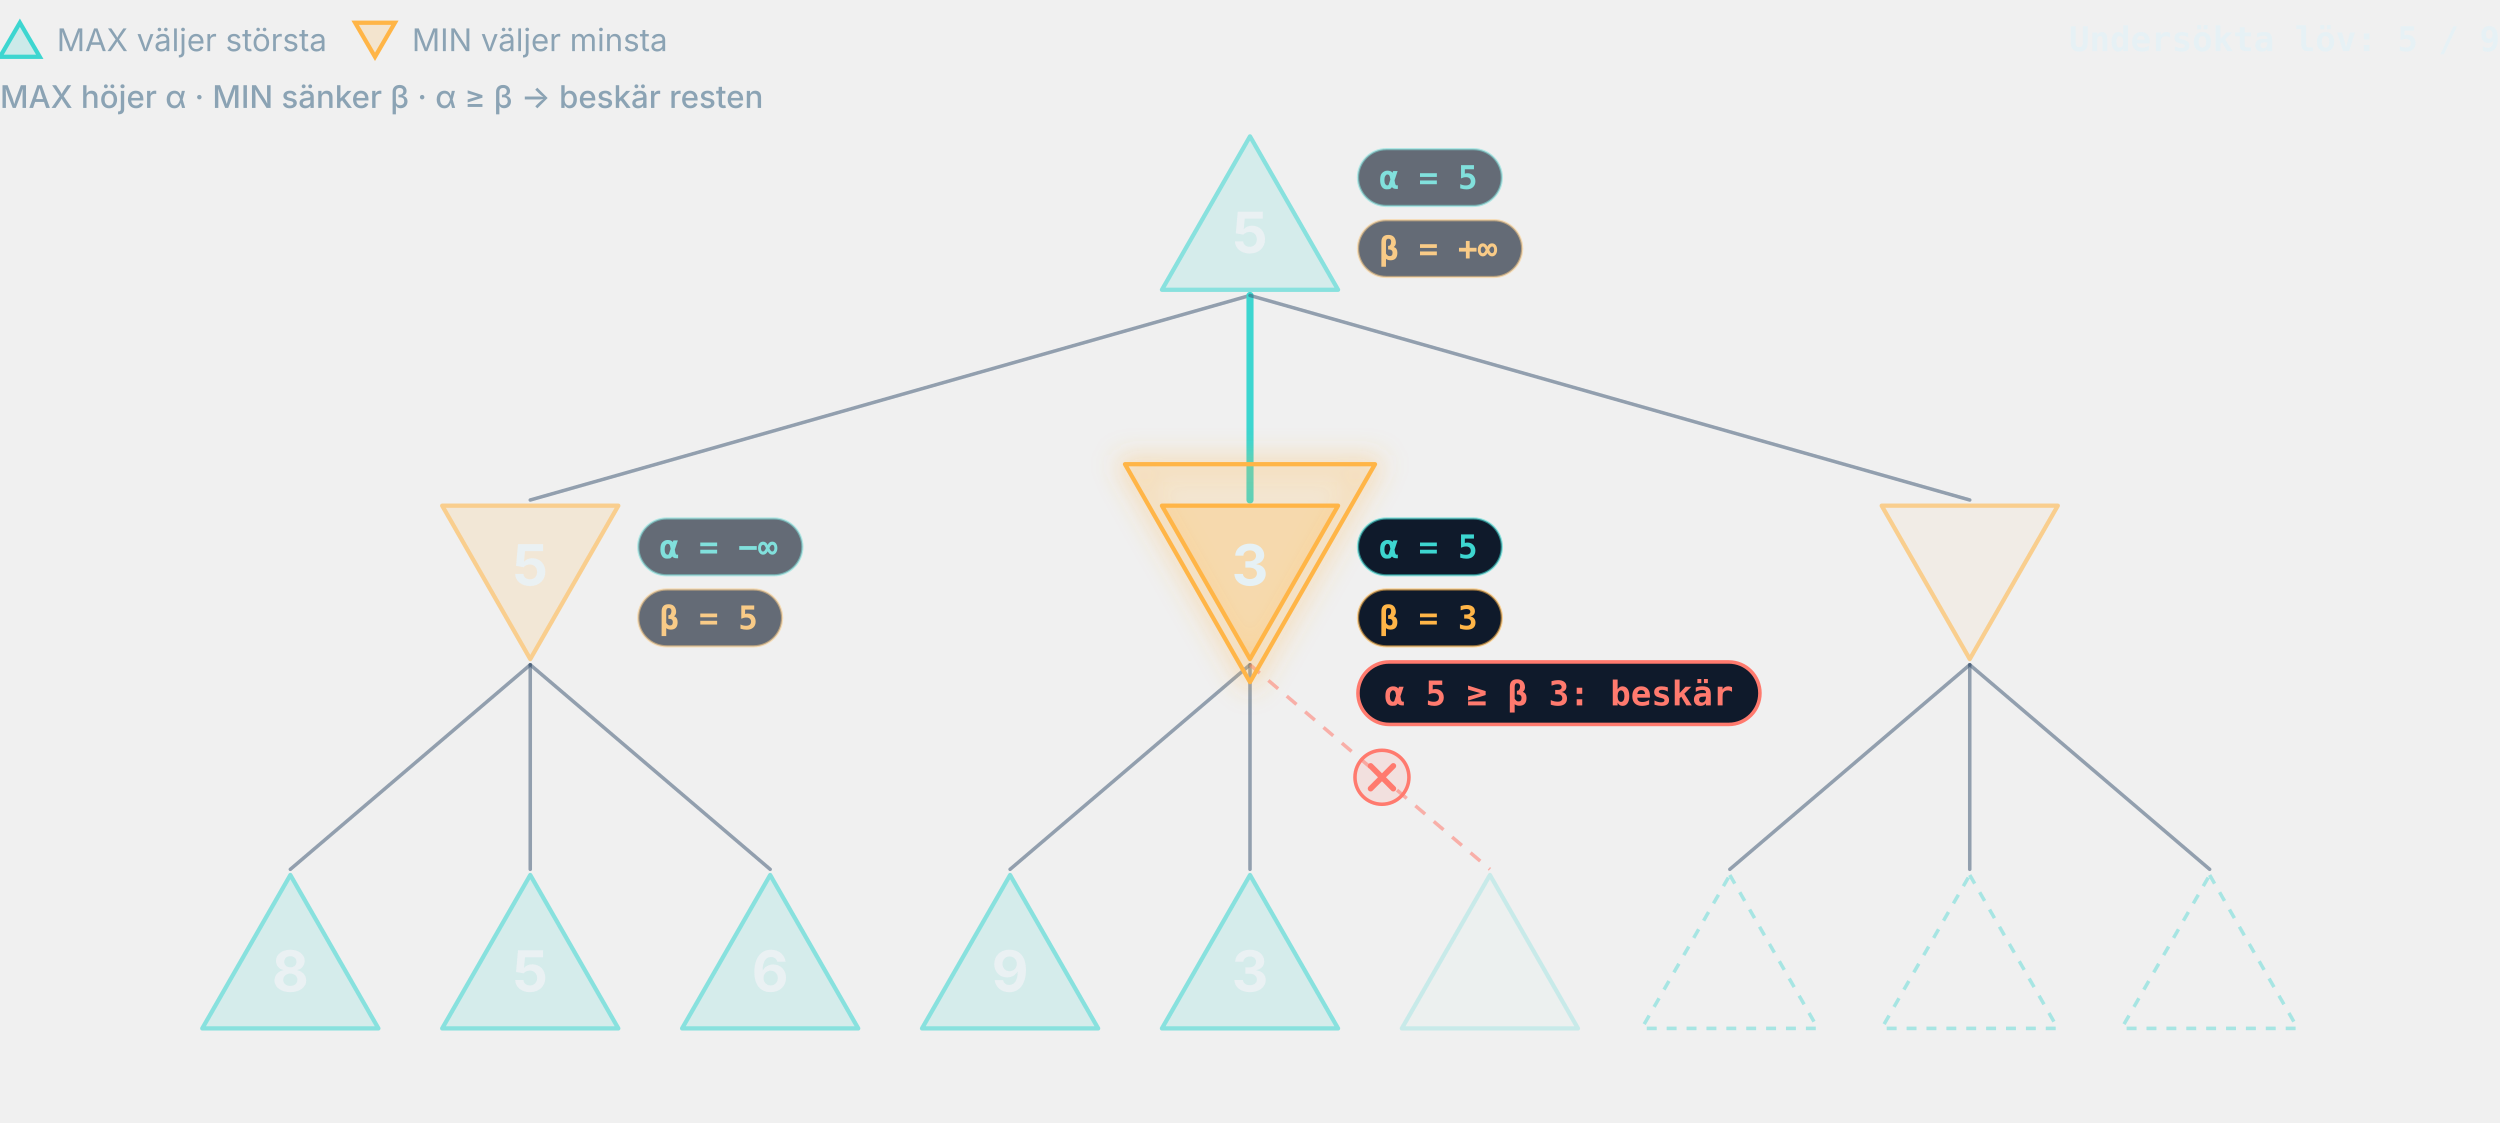
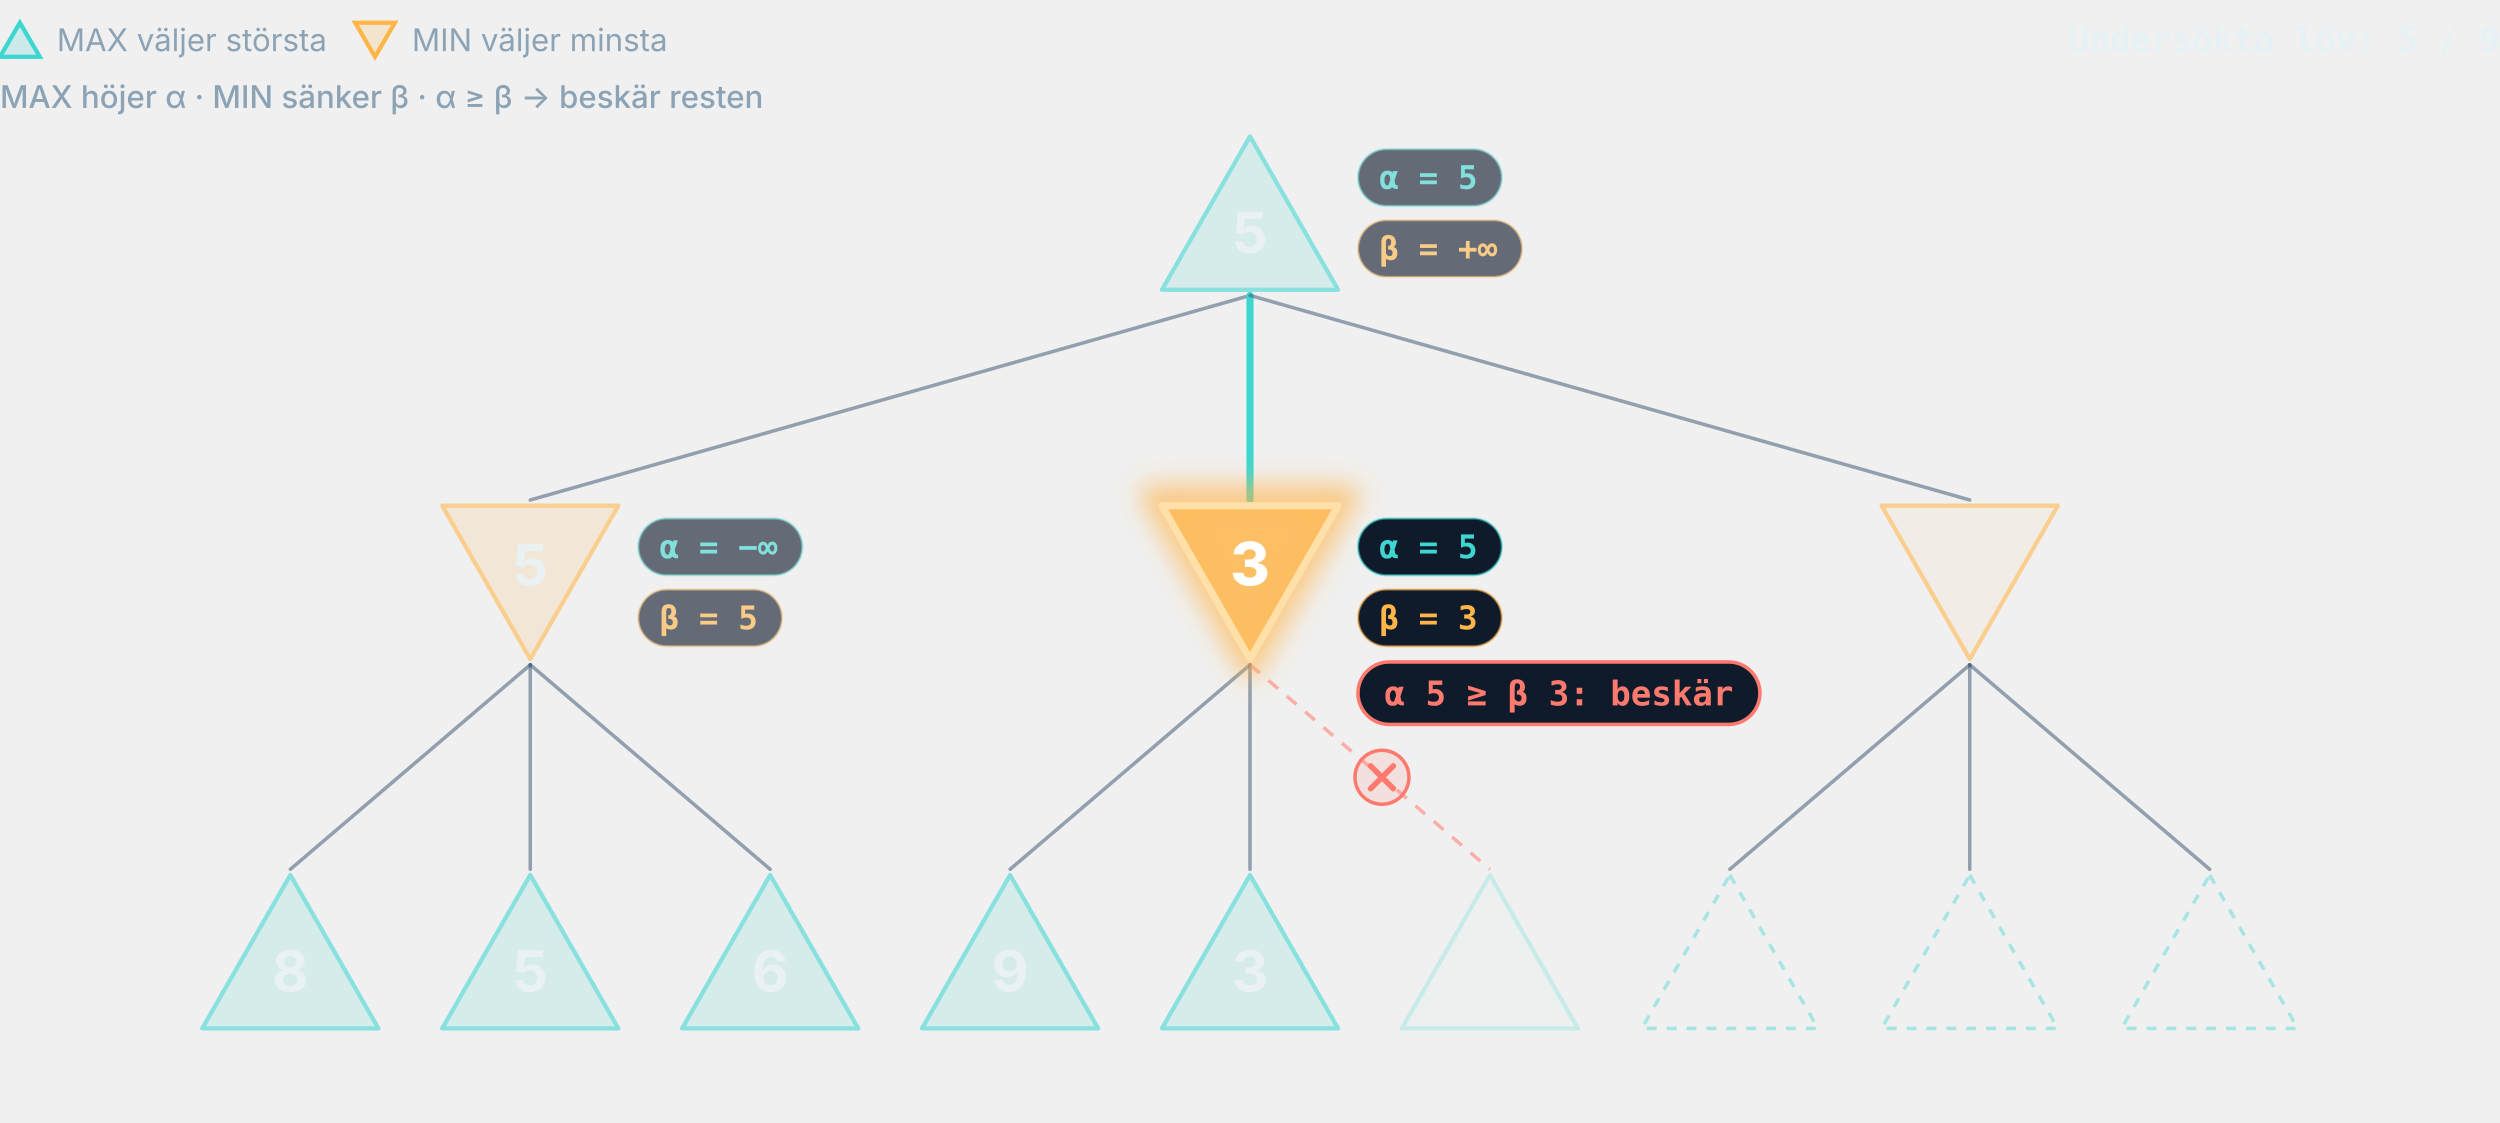
<svg xmlns="http://www.w3.org/2000/svg" viewBox="0 0 1760 790" width="1760" height="790" role="img">
  <defs>
    <filter id="glow" x="-40%" y="-40%" width="180%" height="180%">
      <feGaussianBlur stdDeviation="9" />
    </filter>
    <filter id="soft" x="-20%" y="-20%" width="140%" height="140%">
      <feGaussianBlur stdDeviation="4" />
    </filter>
  </defs>
  <g transform="translate(0,30)">
    <polygon points="14,-14 28,10 0,10" fill="#3DD6D0" fill-opacity=".2" stroke="#3DD6D0" stroke-width="3" />
    <text x="40.0" y="6.0" font-family="'IBM Plex Sans','Segoe UI',Inter,Helvetica,Arial,sans-serif" font-size="22" font-weight="400" fill="#8BA3B4" text-anchor="start">MAX väljer största</text>
    <polygon points="250,-14 278,-14 264,10" fill="#FFB547" fill-opacity=".2" stroke="#FFB547" stroke-width="3" />
    <text x="290.0" y="6.0" font-family="'IBM Plex Sans','Segoe UI',Inter,Helvetica,Arial,sans-serif" font-size="22" font-weight="400" fill="#8BA3B4" text-anchor="start">MIN väljer minsta</text>
  </g>
  <text x="1760.0" y="36.0" font-family="'IBM Plex Mono','SFMono-Regular',Menlo,Consolas,monospace" font-size="24" font-weight="600" fill="#E6F1F5" text-anchor="end">Undersökta löv: 5 / 9</text>
  <path data-edge="r0:r00" d="M373.3,468.0L204.4,612.0" stroke="#3B5572" stroke-width="2.5" stroke-linecap="round" fill="none" opacity="0.52" />
  <path data-edge="r0:r01" d="M373.3,468.0L373.3,612.0" stroke="#3B5572" stroke-width="2.5" stroke-linecap="round" fill="none" opacity="0.52" />
  <path data-edge="r0:r02" d="M373.3,468.0L542.2,612.0" stroke="#3B5572" stroke-width="2.5" stroke-linecap="round" fill="none" opacity="0.52" />
  <path data-edge="r:r0" d="M880.0,208.0L373.3,352.0" stroke="#3B5572" stroke-width="2.5" stroke-linecap="round" fill="none" opacity="0.52" />
  <path data-edge="r1:r10" d="M880.0,468.0L711.1,612.0" stroke="#3B5572" stroke-width="2.5" stroke-linecap="round" fill="none" opacity="0.52" />
  <path data-edge="r1:r11" d="M880.0,468.0L880.0,612.0" stroke="#3B5572" stroke-width="2.5" stroke-linecap="round" fill="none" opacity="0.52" />
  <path data-edge="r1:r12" d="M880.0,468.0L1048.9,612.0" stroke="#FF7A6E" stroke-width="2.5" stroke-dasharray="9 8" opacity="0.55" />
  <g data-cut="r12">
    <circle cx="972.9" cy="547.2" r="19" fill="#FF7A6E" fill-opacity=".14" stroke="#FF7A6E" stroke-width="2.5" />
    <path d="M964.9,539.2L980.9,555.2M980.9,539.2L964.9,555.2" stroke="#FF7A6E" stroke-width="4" stroke-linecap="round" />
  </g>
  <path data-edge="r:r1" d="M880.0,208.0L880.0,352.0" stroke="#3DD6D0" stroke-width="5" stroke-linecap="round" fill="none" opacity="1" />
  <path data-edge="r2:r20" d="M1386.7,468.0L1217.8,612.0" stroke="#3B5572" stroke-width="2.5" stroke-linecap="round" fill="none" opacity="0.52" />
  <path data-edge="r2:r21" d="M1386.7,468.0L1386.7,612.0" stroke="#3B5572" stroke-width="2.5" stroke-linecap="round" fill="none" opacity="0.52" />
  <path data-edge="r2:r22" d="M1386.7,468.0L1555.6,612.0" stroke="#3B5572" stroke-width="2.5" stroke-linecap="round" fill="none" opacity="0.52" />
  <path data-edge="r:r2" d="M880.0,208.0L1386.7,352.0" stroke="#3B5572" stroke-width="2.5" stroke-linecap="round" fill="none" opacity="0.52" />
-   <polygon points="792.0,326.8 968.0,326.8 880.0,480.2" fill="#FFB547" fill-opacity=".14" stroke="#FFB547" stroke-width="12" stroke-opacity=".28" stroke-linejoin="round" filter="url(#glow)" />
-   <polygon data-focus-node="r1" points="792.0,326.8 968.0,326.8 880.0,480.2" fill="#FFB547" fill-opacity=".05" stroke="#FFB547" stroke-width="3" stroke-linejoin="round" />
+   <polygon data-focus-node="r1" points="808.1,347.4 951.9,347.4 880.0,472.6" fill="#FFB547" fill-opacity=".55" stroke="#FFB547" stroke-width="14" stroke-opacity=".5" stroke-linejoin="round" filter="url(#glow)" />
  <g data-node="r00" opacity="0.58">
    <polygon points="204.4,616.0 266.4,724.0 142.4,724.0" fill="#3DD6D0" fill-opacity="0.26" stroke="#3DD6D0" stroke-width="3" stroke-linejoin="round" />
    <text x="204.4" y="698.1" font-family="'IBM Plex Sans','Segoe UI',Inter,Helvetica,Arial,sans-serif" font-size="40.0" font-weight="700" fill="#E6F1F5" text-anchor="middle">8</text>
  </g>
  <g data-node="r01" opacity="0.58">
    <polygon points="373.3,616.0 435.3,724.0 311.3,724.0" fill="#3DD6D0" fill-opacity="0.26" stroke="#3DD6D0" stroke-width="3" stroke-linejoin="round" />
    <text x="373.3" y="698.1" font-family="'IBM Plex Sans','Segoe UI',Inter,Helvetica,Arial,sans-serif" font-size="40.0" font-weight="700" fill="#E6F1F5" text-anchor="middle">5</text>
  </g>
  <g data-node="r02" opacity="0.58">
    <polygon points="542.2,616.0 604.2,724.0 480.2,724.0" fill="#3DD6D0" fill-opacity="0.26" stroke="#3DD6D0" stroke-width="3" stroke-linejoin="round" />
    <text x="542.2" y="698.1" font-family="'IBM Plex Sans','Segoe UI',Inter,Helvetica,Arial,sans-serif" font-size="40.0" font-weight="700" fill="#E6F1F5" text-anchor="middle">6</text>
  </g>
  <g data-node="r0" opacity="0.58">
    <polygon points="311.3,356.0 435.3,356.0 373.3,464.0" fill="#FFB547" fill-opacity="0.26" stroke="#FFB547" stroke-width="3" stroke-linejoin="round" />
    <text x="373.3" y="412.2" font-family="'IBM Plex Sans','Segoe UI',Inter,Helvetica,Arial,sans-serif" font-size="40.0" font-weight="700" fill="#E6F1F5" text-anchor="middle">5</text>
  </g>
  <g data-node="r10" opacity="0.58">
    <polygon points="711.1,616.0 773.1,724.0 649.1,724.0" fill="#3DD6D0" fill-opacity="0.26" stroke="#3DD6D0" stroke-width="3" stroke-linejoin="round" />
    <text x="711.1" y="698.1" font-family="'IBM Plex Sans','Segoe UI',Inter,Helvetica,Arial,sans-serif" font-size="40.0" font-weight="700" fill="#E6F1F5" text-anchor="middle">9</text>
  </g>
  <g data-node="r11" opacity="0.58">
    <polygon points="880.0,616.0 942.0,724.0 818.0,724.0" fill="#3DD6D0" fill-opacity="0.26" stroke="#3DD6D0" stroke-width="3" stroke-linejoin="round" />
    <text x="880.0" y="698.1" font-family="'IBM Plex Sans','Segoe UI',Inter,Helvetica,Arial,sans-serif" font-size="40.0" font-weight="700" fill="#E6F1F5" text-anchor="middle">3</text>
  </g>
  <g data-node="r12" opacity="0.22">
    <polygon points="1048.9,616.0 1110.9,724.0 986.9,724.0" fill="#3DD6D0" fill-opacity="0.1" stroke="#3DD6D0" stroke-width="3" stroke-linejoin="round" />
  </g>
  <g data-node="r1" opacity="1">
-     <polygon points="818.0,356.0 942.0,356.0 880.0,464.0" fill="#FFB547" fill-opacity="0.26" stroke="#FFB547" stroke-width="3" stroke-linejoin="round" />
-     <text x="880.0" y="412.2" font-family="'IBM Plex Sans','Segoe UI',Inter,Helvetica,Arial,sans-serif" font-size="40.0" font-weight="700" fill="#E6F1F5" text-anchor="middle">3</text>
+     <polygon points="818.0,356.0 942.0,356.0 880.0,464.0" fill="#FFB547" fill-opacity=".62" stroke="#FFE0A8" stroke-width="5" stroke-linejoin="round" />
+     <text x="880.0" y="412.2" font-family="'IBM Plex Sans','Segoe UI',Inter,Helvetica,Arial,sans-serif" font-size="42.4" font-weight="800" fill="#FFFFFF" text-anchor="middle">3</text>
  </g>
  <g data-node="r20" opacity="0.58">
    <polygon points="1217.8,616.0 1279.8,724.0 1155.8,724.0" fill="none" stroke="#3DD6D0" stroke-width="2.5" stroke-dasharray="7 7" stroke-linejoin="round" opacity=".7" />
  </g>
  <g data-node="r21" opacity="0.58">
    <polygon points="1386.7,616.0 1448.7,724.0 1324.7,724.0" fill="none" stroke="#3DD6D0" stroke-width="2.5" stroke-dasharray="7 7" stroke-linejoin="round" opacity=".7" />
  </g>
  <g data-node="r22" opacity="0.58">
    <polygon points="1555.6,616.0 1617.6,724.0 1493.6,724.0" fill="none" stroke="#3DD6D0" stroke-width="2.5" stroke-dasharray="7 7" stroke-linejoin="round" opacity=".7" />
  </g>
  <g data-node="r2" opacity="0.58">
    <polygon points="1324.7,356.0 1448.7,356.0 1386.7,464.0" fill="#FFB547" fill-opacity="0.1" stroke="#FFB547" stroke-width="3" stroke-linejoin="round" />
  </g>
  <g data-node="r" opacity="0.58">
    <polygon points="880.0,96.0 942.0,204.0 818.0,204.0" fill="#3DD6D0" fill-opacity="0.26" stroke="#3DD6D0" stroke-width="3" stroke-linejoin="round" />
    <text x="880.0" y="178.1" font-family="'IBM Plex Sans','Segoe UI',Inter,Helvetica,Arial,sans-serif" font-size="40.0" font-weight="700" fill="#E6F1F5" text-anchor="middle">5</text>
  </g>
  <g data-bounds="r" opacity="0.62">
    <rect x="956.0" y="105.0" width="101.3" height="40" rx="20" fill="#0F1A2B" fill-opacity="1" stroke="#3DD6D0" stroke-opacity="0.55" stroke-width="1.6" />
    <text x="971.0" y="133.0" font-family="'IBM Plex Mono','SFMono-Regular',Menlo,Consolas,monospace" font-size="23" font-weight="600" fill="#3DD6D0" text-anchor="start">α = 5</text>
    <rect x="956.0" y="155.0" width="115.6" height="40" rx="20" fill="#0F1A2B" fill-opacity="1" stroke="#FFB547" stroke-opacity="0.55" stroke-width="1.6" />
    <text x="971.0" y="183.0" font-family="'IBM Plex Mono','SFMono-Regular',Menlo,Consolas,monospace" font-size="23" font-weight="600" fill="#FFB547" text-anchor="start">β = +∞</text>
  </g>
  <g data-bounds="r0" opacity="0.62">
    <rect x="449.3" y="365.0" width="115.6" height="40" rx="20" fill="#0F1A2B" fill-opacity="1" stroke="#3DD6D0" stroke-opacity="0.55" stroke-width="1.6" />
    <text x="464.3" y="393.0" font-family="'IBM Plex Mono','SFMono-Regular',Menlo,Consolas,monospace" font-size="23" font-weight="600" fill="#3DD6D0" text-anchor="start">α = −∞</text>
    <rect x="449.3" y="415.0" width="101.3" height="40" rx="20" fill="#0F1A2B" fill-opacity="1" stroke="#FFB547" stroke-opacity="0.55" stroke-width="1.6" />
    <text x="464.3" y="443.0" font-family="'IBM Plex Mono','SFMono-Regular',Menlo,Consolas,monospace" font-size="23" font-weight="600" fill="#FFB547" text-anchor="start">β = 5</text>
  </g>
  <g data-bounds="r1" opacity="1">
    <rect x="956.0" y="365.0" width="101.3" height="40" rx="20" fill="#0F1A2B" fill-opacity="1" stroke="#3DD6D0" stroke-opacity="0.55" stroke-width="1.6" />
    <text x="971.0" y="393.0" font-family="'IBM Plex Mono','SFMono-Regular',Menlo,Consolas,monospace" font-size="23" font-weight="600" fill="#3DD6D0" text-anchor="start">α = 5</text>
    <rect x="956.0" y="415.0" width="101.3" height="40" rx="20" fill="#0F1A2B" fill-opacity="1" stroke="#FFB547" stroke-opacity="0.55" stroke-width="1.6" />
    <text x="971.0" y="443.0" font-family="'IBM Plex Mono','SFMono-Regular',Menlo,Consolas,monospace" font-size="23" font-weight="600" fill="#FFB547" text-anchor="start">β = 3</text>
  </g>
  <text x="0.0" y="76.0" font-family="'IBM Plex Sans','Segoe UI',Inter,Helvetica,Arial,sans-serif" font-size="22" font-weight="500" fill="#8BA3B4" text-anchor="start">MAX höjer α  ·  MIN sänker β  ·  α ≥ β → beskär resten</text>
  <rect x="956.0" y="466.0" width="283.0" height="44.0" rx="22.0" fill="#0F1A2B" stroke="#FF7A6E" stroke-width="2.5" />
  <text x="1097.5" y="496.6" font-family="'IBM Plex Mono','SFMono-Regular',Menlo,Consolas,monospace" font-size="24" font-weight="600" fill="#FF7A6E" text-anchor="middle">α 5 ≥ β 3: beskär</text>
</svg>
